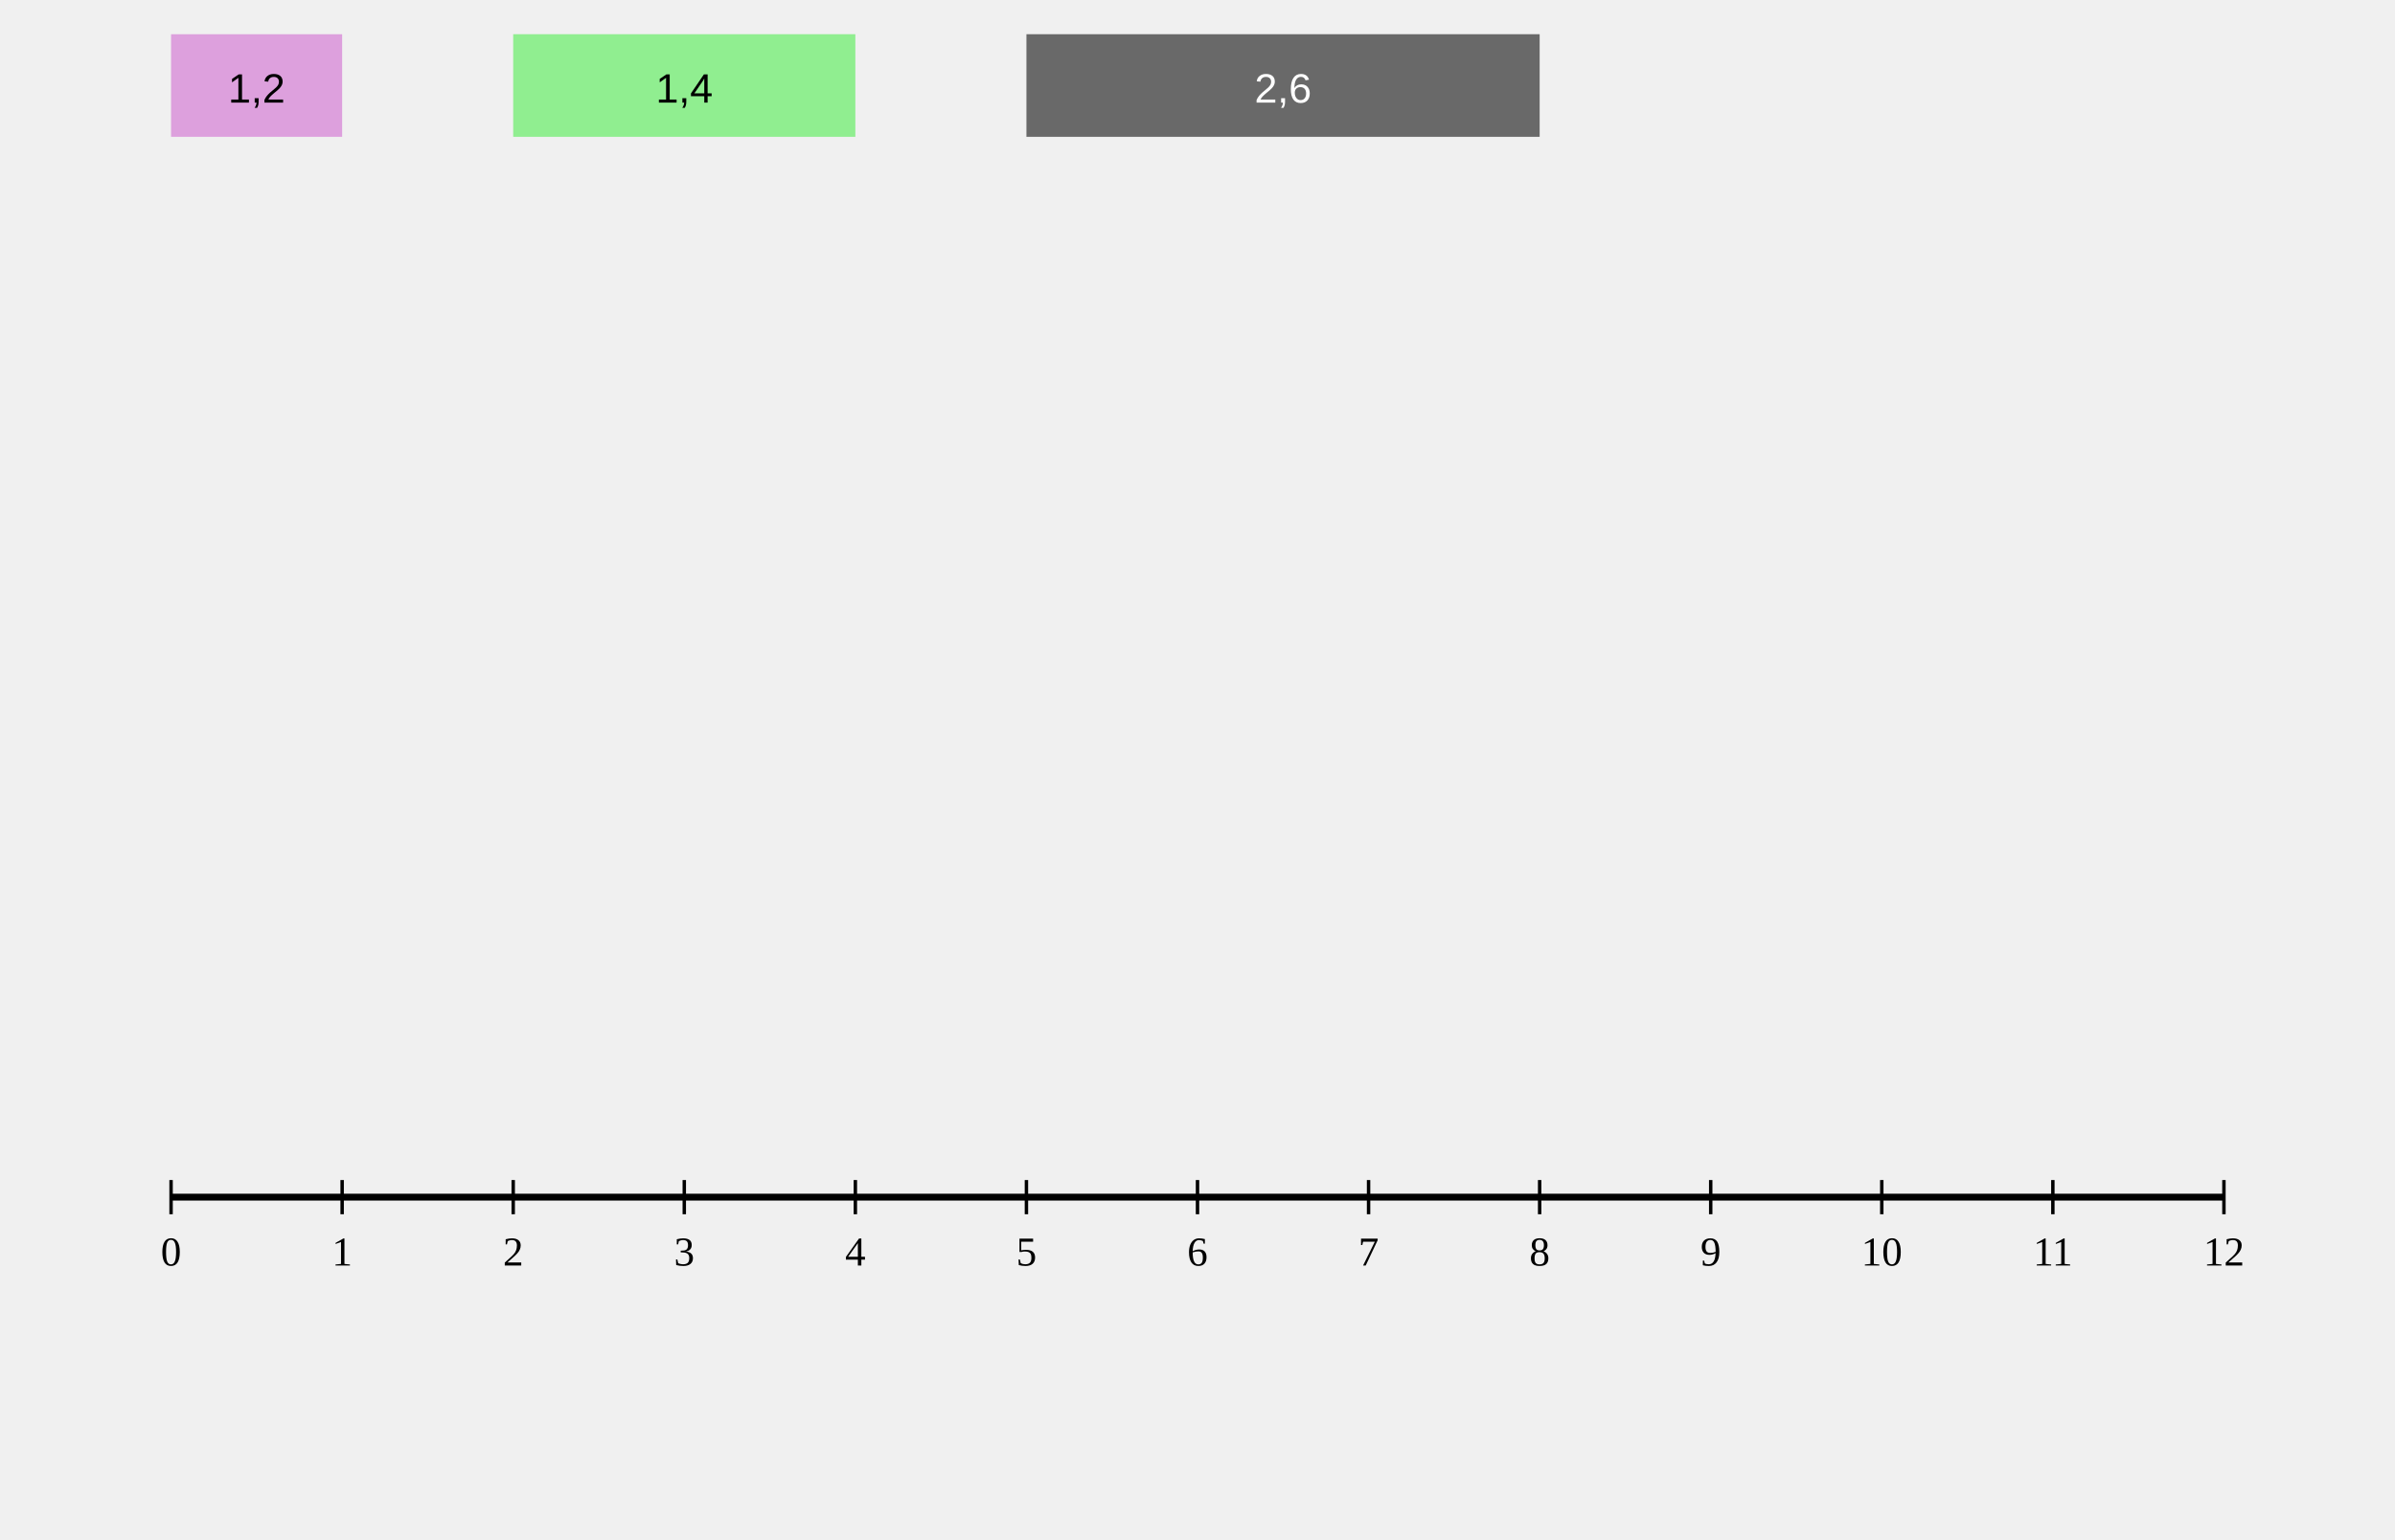
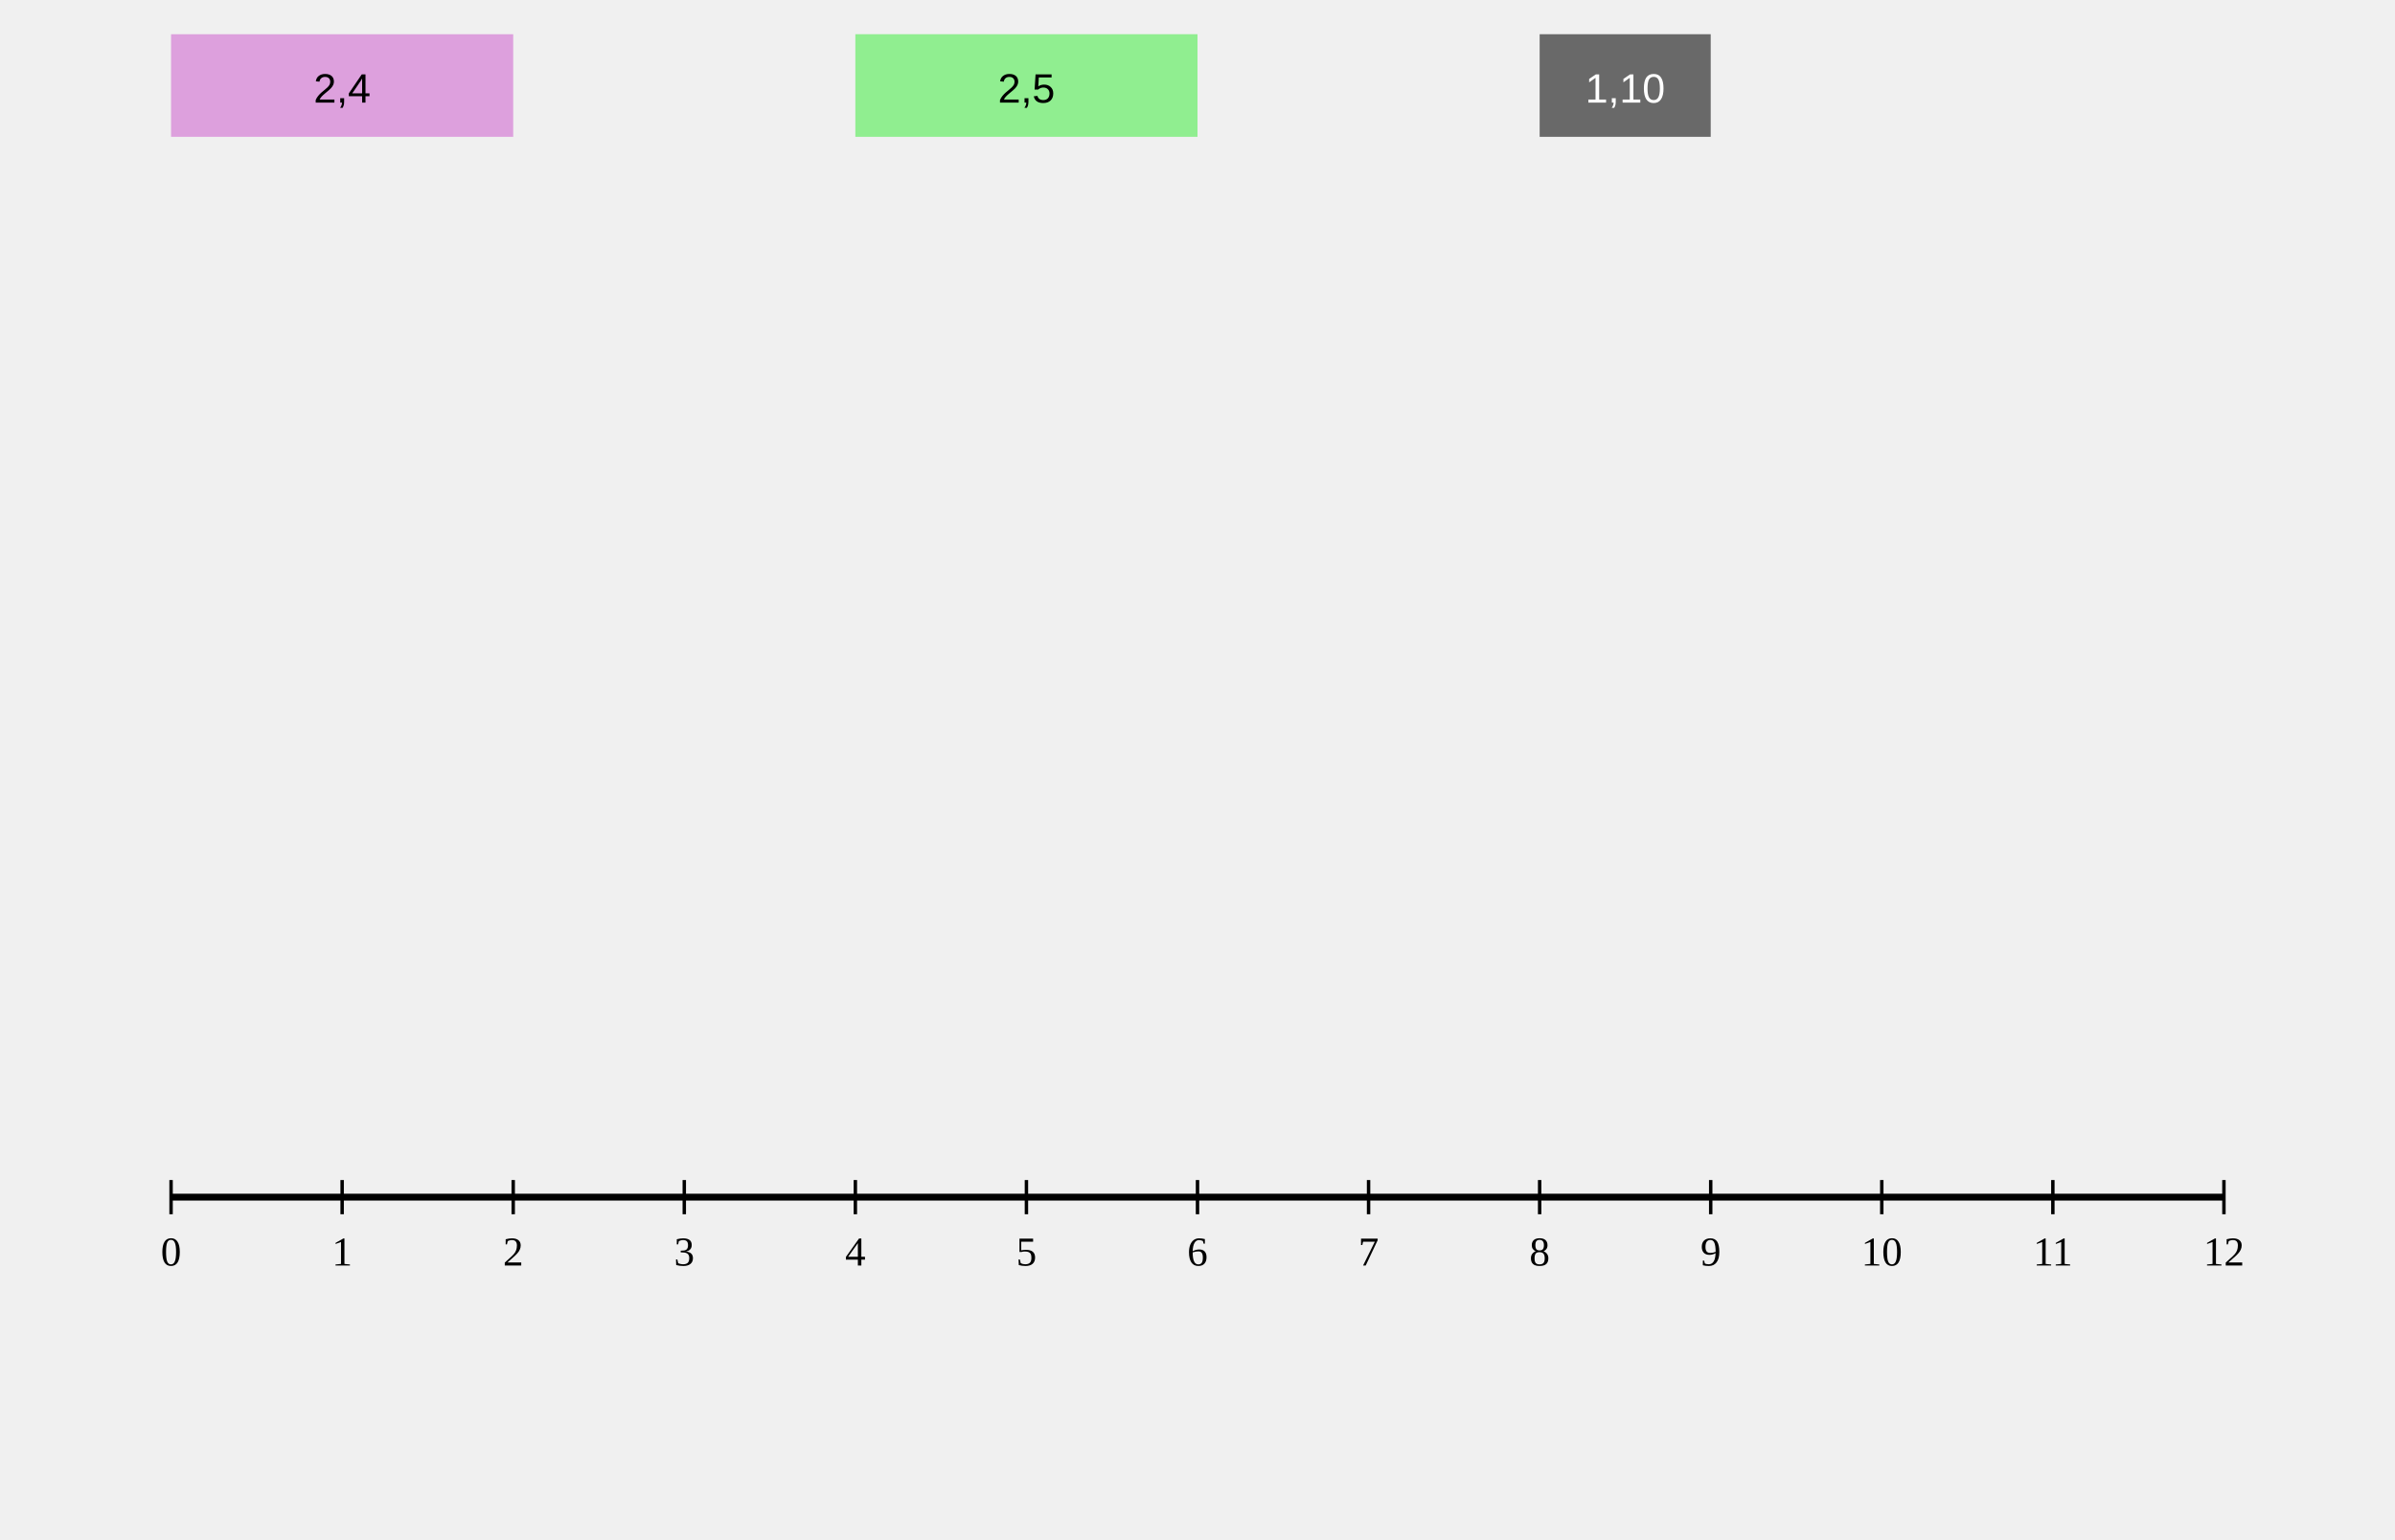
<svg xmlns="http://www.w3.org/2000/svg" width="700" height="450">
  <defs>
    <symbol id="job">
      <rect width="50" height="30" />
      <text x="25" y="20" font-family="Arial" font-size="12" text-anchor="middle" />
    </symbol>
    <symbol id="T1-key">
-       <rect width="50" height="30" fill="plum" />
-       <text x="25" y="20" font-family="Arial" font-size="12" text-anchor="middle">1,2</text>
+       <rect width="100" height="30" fill="plum" />
+       <text x="50" y="20" font-family="Arial" font-size="12" text-anchor="middle">2,4</text>
      <text x="-15" y="20" font-family="Arial" font-size="17" text-anchor="middle">T<tspan baseline-shift="sub">1</tspan>
      </text>
    </symbol>
    <symbol id="T2-key">
      <rect width="100" height="30" fill="lightgreen" />
-       <text x="50" y="20" font-family="Arial" font-size="12" text-anchor="middle">1,4</text>
+       <text x="50" y="20" font-family="Arial" font-size="12" text-anchor="middle">2,5</text>
      <text x="-15" y="20" font-family="Arial" font-size="17" text-anchor="middle">T<tspan baseline-shift="sub">2</tspan>
      </text>
    </symbol>
    <symbol id="T3-key">
-       <rect width="150" height="30" fill="dimgrey" />
-       <text x="75" y="20" font-family="Arial" font-size="12" text-anchor="middle" fill="white">2,6</text>
+       <rect width="50" height="30" fill="dimgrey" />
+       <text x="25" y="20" font-family="Arial" font-size="12" text-anchor="middle" fill="white">1,10</text>
      <text x="-15" y="20" font-family="Arial" font-size="17" text-anchor="middle">T<tspan baseline-shift="sub">3</tspan>
      </text>
    </symbol>
    <marker id="black-arrow" viewBox="0 0 10 10" refX="5" refY="5" markerWidth="6" markerHeight="6" orient="auto-start-reverse">
      <path d="M 0 0 L 10 5 L 0 10 z" fill="black" />
    </marker>
    <marker id="red-arrow" viewBox="0 0 10 10" refX="5" refY="5" markerWidth="6" markerHeight="6" orient="auto-start-reverse">
      <path d="M 0 0 L 10 5 L 0 10 z" fill="#f00" />
    </marker>
    <line id="release" x1="0" y1="30" x2="0" y2="0" stroke="black" marker-end="url(#black-arrow)" />
    <line id="deadline" x1="0" y1="0" x2="0" y2="30" stroke="red" marker-end="url(#red-arrow)" />
    <line id="period" x1="0" y1="0" x2="200" y2="0" stroke="lightblue" marker-start="url(#black-arrow)" marker-end="url(#black-arrow)" />
    <symbol id="period">
      <use href="#period" x="0" y="0" />
      <text x="0" y="0" font-family="Arial" font-size="12" text-anchor="middle">period</text>
    </symbol>
    <line id="time-marker" x1="0" y1="0" x2="0" y2="10" stroke="black" />
  </defs>
  <use href="#T1-key" x="50" y="10" />
-   <use href="#T2-key" x="150" y="10" />
-   <use href="#T3-key" x="300" y="10" />
+   <use href="#T2-key" x="250" y="10" />
+   <use href="#T3-key" x="450" y="10" />
  <line x1="50" y1="350" x2="650" y2="350" stroke="black" stroke-width="2" />
  <use href="#time-marker" x="50" y="345" />
  <text x="50" y="370" text-anchor="middle">0</text>
  <use href="#time-marker" x="100" y="345" />
  <text x="100" y="370" text-anchor="middle">1</text>
  <use href="#time-marker" x="150" y="345" />
  <text x="150" y="370" text-anchor="middle">2</text>
  <use href="#time-marker" x="200" y="345" />
  <text x="200" y="370" text-anchor="middle">3</text>
  <use href="#time-marker" x="250" y="345" />
  <text x="250" y="370" text-anchor="middle">4</text>
  <use href="#time-marker" x="300" y="345" />
  <text x="300" y="370" text-anchor="middle">5</text>
  <use href="#time-marker" x="350" y="345" />
  <text x="350" y="370" text-anchor="middle">6</text>
  <use href="#time-marker" x="400" y="345" />
  <text x="400" y="370" text-anchor="middle">7</text>
  <use href="#time-marker" x="450" y="345" />
  <text x="450" y="370" text-anchor="middle">8</text>
  <use href="#time-marker" x="500" y="345" />
  <text x="500" y="370" text-anchor="middle">9</text>
  <use href="#time-marker" x="550" y="345" />
  <text x="550" y="370" text-anchor="middle">10</text>
  <use href="#time-marker" x="600" y="345" />
  <text x="600" y="370" text-anchor="middle">11</text>
  <use href="#time-marker" x="650" y="345" />
  <text x="650" y="370" text-anchor="middle">12</text>
</svg>
